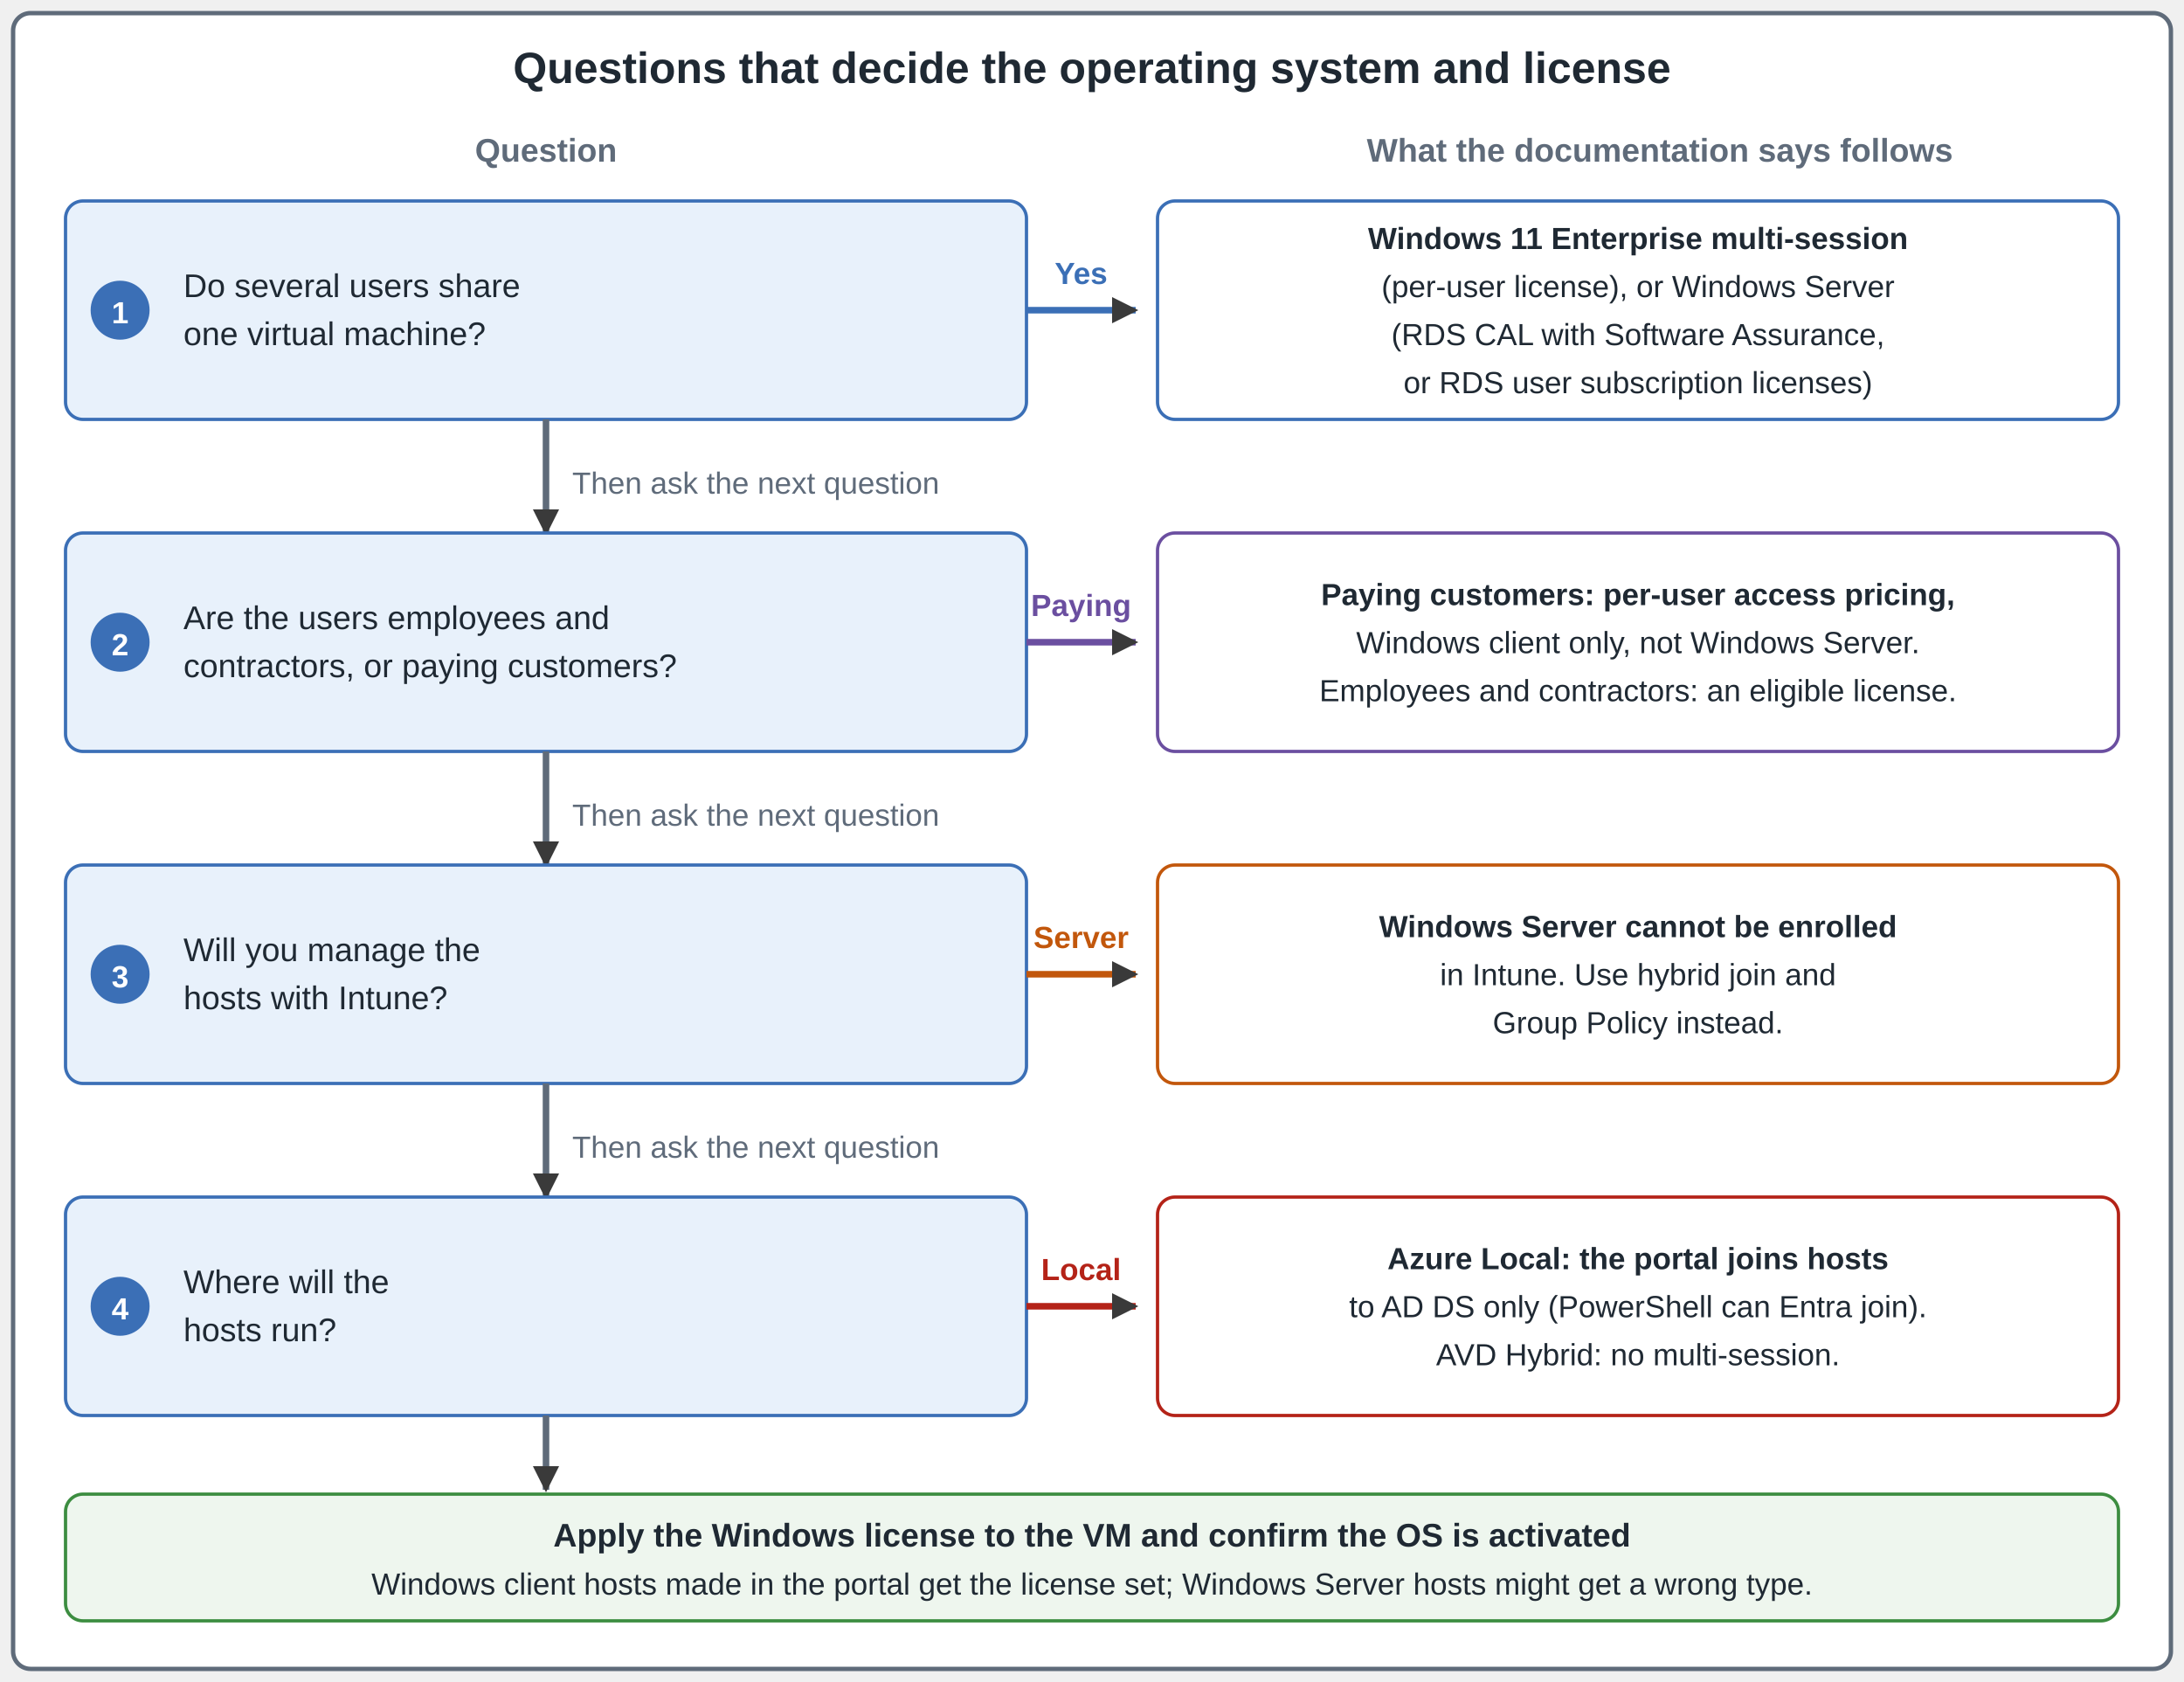
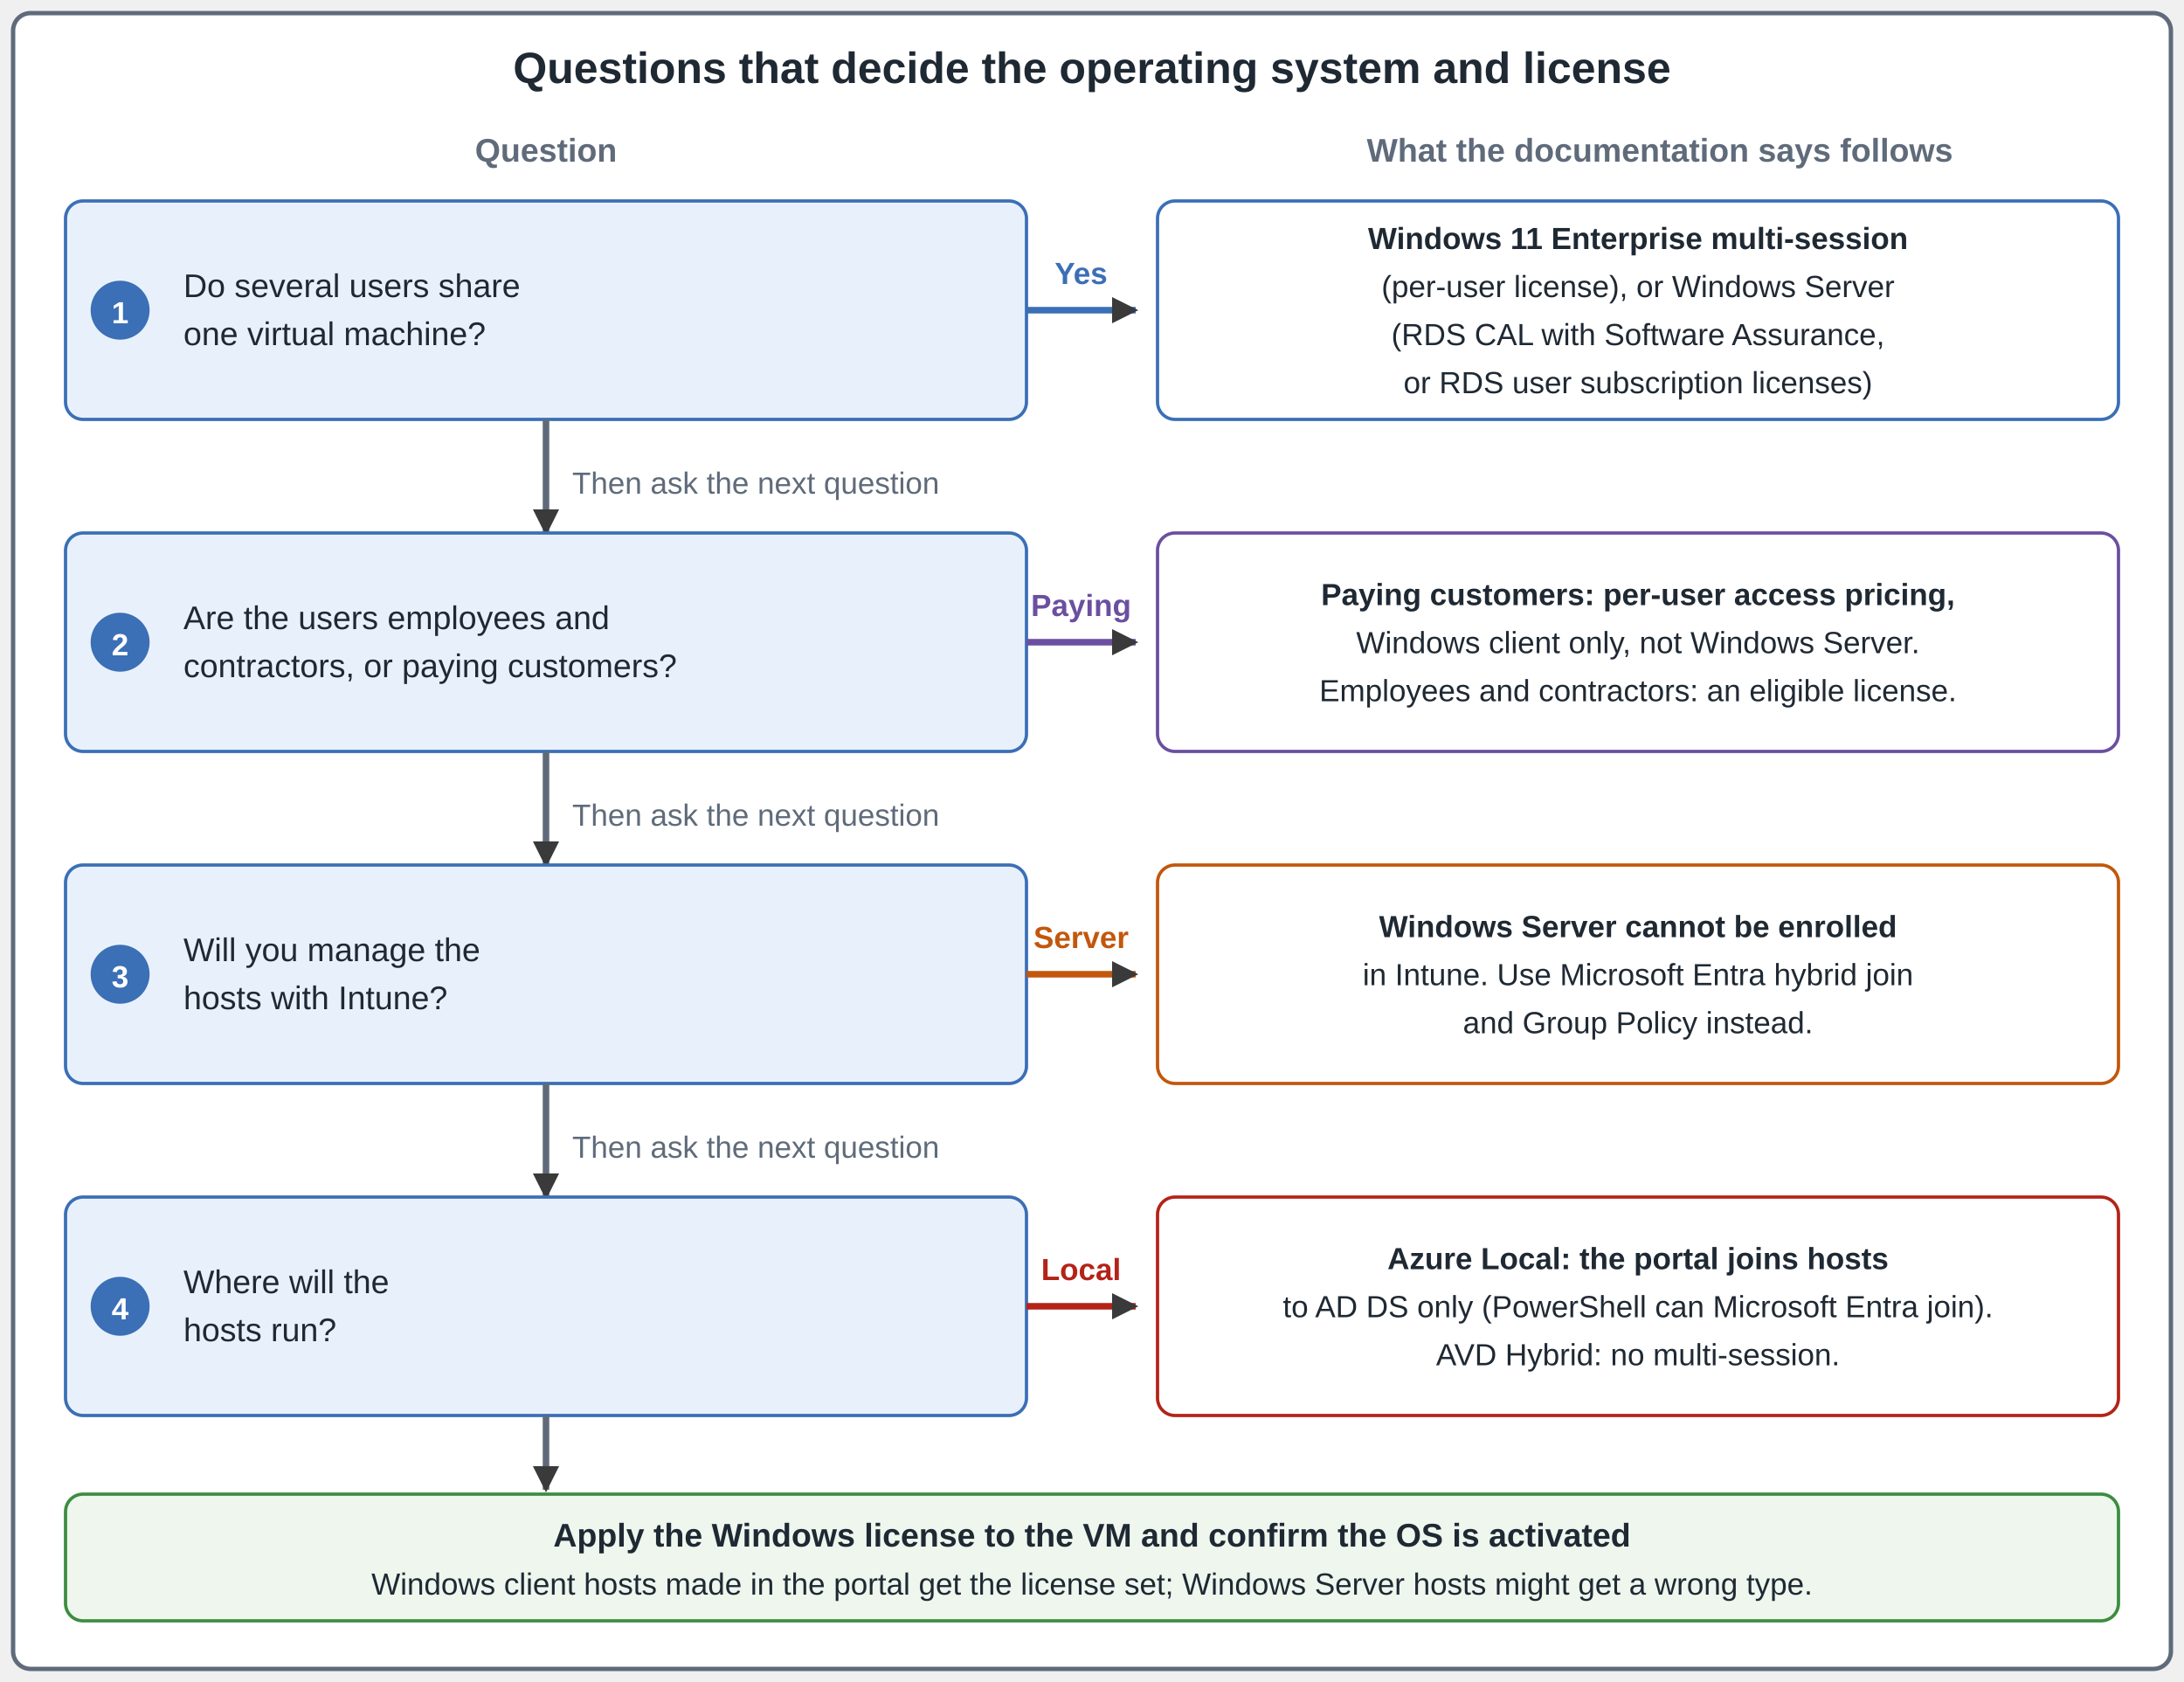
<svg xmlns="http://www.w3.org/2000/svg" viewBox="0 0 1000 770" width="1000" height="770" role="img" aria-labelledby="t d" font-family="Segoe UI, Arial, sans-serif">
  <defs>
    <marker id="arr" viewBox="0 0 10 10" refX="9" refY="5" markerWidth="4" markerHeight="4" orient="auto">
      <path d="M0,0 L10,5 L0,10 z" fill="#3a3a3a" />
    </marker>
  </defs>
  <rect x="6" y="6" width="988" height="758" rx="8" fill="#ffffff" stroke="#5f6b7a" stroke-width="2" />
  <text x="500" y="38" font-size="20" font-weight="600" text-anchor="middle" fill="#1f2933">Questions that decide the operating system and license</text>
  <text x="250" y="74" font-size="15" font-weight="600" text-anchor="middle" fill="#5f6b7a">Question</text>
  <text x="760" y="74" font-size="15" font-weight="600" text-anchor="middle" fill="#5f6b7a">What the documentation says follows</text>
  <rect x="30" y="92" width="440" height="100" rx="8" fill="#e8f1fb" stroke="#3b6fb6" stroke-width="1.5" />
  <rect x="42" y="129" width="26" height="26" rx="13" fill="#3b6fb6" stroke="#3b6fb6" stroke-width="1" />
  <text x="55" y="148" font-size="14" font-weight="600" text-anchor="middle" fill="#ffffff">1</text>
  <text x="84" y="136" font-size="15" text-anchor="start" fill="#1f2933">Do several users share</text>
  <text x="84" y="158" font-size="15" text-anchor="start" fill="#1f2933">one virtual machine?</text>
  <line x1="470" y1="142" x2="520" y2="142" stroke="#3b6fb6" stroke-width="3" marker-end="url(#arr)" />
  <text x="495" y="130" font-size="14" font-weight="600" text-anchor="middle" fill="#3b6fb6">Yes</text>
  <rect x="530" y="92" width="440" height="100" rx="8" fill="#ffffff" stroke="#3b6fb6" stroke-width="1.5" />
  <text x="750" y="114" font-size="14" font-weight="600" text-anchor="middle" fill="#1f2933">Windows 11 Enterprise multi-session</text>
  <text x="750" y="136" font-size="14" text-anchor="middle" fill="#1f2933">(per-user license), or Windows Server</text>
  <text x="750" y="158" font-size="14" text-anchor="middle" fill="#1f2933">(RDS CAL with Software Assurance,</text>
  <text x="750" y="180" font-size="14" text-anchor="middle" fill="#1f2933">or RDS user subscription licenses)</text>
  <line x1="250" y1="192" x2="250" y2="244" stroke="#5f6b7a" stroke-width="3" marker-end="url(#arr)" />
  <text x="262" y="226" font-size="14" text-anchor="start" fill="#5f6b7a">Then ask the next question</text>
  <rect x="30" y="244" width="440" height="100" rx="8" fill="#e8f1fb" stroke="#3b6fb6" stroke-width="1.5" />
  <rect x="42" y="281" width="26" height="26" rx="13" fill="#3b6fb6" stroke="#3b6fb6" stroke-width="1" />
  <text x="55" y="300" font-size="14" font-weight="600" text-anchor="middle" fill="#ffffff">2</text>
  <text x="84" y="288" font-size="15" text-anchor="start" fill="#1f2933">Are the users employees and</text>
  <text x="84" y="310" font-size="15" text-anchor="start" fill="#1f2933">contractors, or paying customers?</text>
  <line x1="470" y1="294" x2="520" y2="294" stroke="#6b4fa0" stroke-width="3" marker-end="url(#arr)" />
  <text x="495" y="282" font-size="14" font-weight="600" text-anchor="middle" fill="#6b4fa0">Paying</text>
  <rect x="530" y="244" width="440" height="100" rx="8" fill="#ffffff" stroke="#6b4fa0" stroke-width="1.5" />
  <text x="750" y="277" font-size="14" font-weight="600" text-anchor="middle" fill="#1f2933">Paying customers: per-user access pricing,</text>
  <text x="750" y="299" font-size="14" text-anchor="middle" fill="#1f2933">Windows client only, not Windows Server.</text>
  <text x="750" y="321" font-size="14" text-anchor="middle" fill="#1f2933">Employees and contractors: an eligible license.</text>
  <line x1="250" y1="344" x2="250" y2="396" stroke="#5f6b7a" stroke-width="3" marker-end="url(#arr)" />
  <text x="262" y="378" font-size="14" text-anchor="start" fill="#5f6b7a">Then ask the next question</text>
  <rect x="30" y="396" width="440" height="100" rx="8" fill="#e8f1fb" stroke="#3b6fb6" stroke-width="1.5" />
  <rect x="42" y="433" width="26" height="26" rx="13" fill="#3b6fb6" stroke="#3b6fb6" stroke-width="1" />
  <text x="55" y="452" font-size="14" font-weight="600" text-anchor="middle" fill="#ffffff">3</text>
  <text x="84" y="440" font-size="15" text-anchor="start" fill="#1f2933">Will you manage the</text>
  <text x="84" y="462" font-size="15" text-anchor="start" fill="#1f2933">hosts with Intune?</text>
  <line x1="470" y1="446" x2="520" y2="446" stroke="#c2570c" stroke-width="3" marker-end="url(#arr)" />
  <text x="495" y="434" font-size="14" font-weight="600" text-anchor="middle" fill="#c2570c">Server</text>
  <rect x="530" y="396" width="440" height="100" rx="8" fill="#ffffff" stroke="#c2570c" stroke-width="1.5" />
  <text x="750" y="429" font-size="14" font-weight="600" text-anchor="middle" fill="#1f2933">Windows Server cannot be enrolled</text>
-   <text x="750" y="451" font-size="14" text-anchor="middle" fill="#1f2933">in Intune. Use hybrid join and</text>
-   <text x="750" y="473" font-size="14" text-anchor="middle" fill="#1f2933">Group Policy instead.</text>
+   <text x="750" y="451" font-size="14" text-anchor="middle" fill="#1f2933">in Intune. Use Microsoft Entra hybrid join</text>
+   <text x="750" y="473" font-size="14" text-anchor="middle" fill="#1f2933">and Group Policy instead.</text>
  <line x1="250" y1="496" x2="250" y2="548" stroke="#5f6b7a" stroke-width="3" marker-end="url(#arr)" />
  <text x="262" y="530" font-size="14" text-anchor="start" fill="#5f6b7a">Then ask the next question</text>
  <rect x="30" y="548" width="440" height="100" rx="8" fill="#e8f1fb" stroke="#3b6fb6" stroke-width="1.5" />
  <rect x="42" y="585" width="26" height="26" rx="13" fill="#3b6fb6" stroke="#3b6fb6" stroke-width="1" />
  <text x="55" y="604" font-size="14" font-weight="600" text-anchor="middle" fill="#ffffff">4</text>
  <text x="84" y="592" font-size="15" text-anchor="start" fill="#1f2933">Where will the</text>
  <text x="84" y="614" font-size="15" text-anchor="start" fill="#1f2933">hosts run?</text>
  <line x1="470" y1="598" x2="520" y2="598" stroke="#b42318" stroke-width="3" marker-end="url(#arr)" />
  <text x="495" y="586" font-size="14" font-weight="600" text-anchor="middle" fill="#b42318">Local</text>
  <rect x="530" y="548" width="440" height="100" rx="8" fill="#ffffff" stroke="#b42318" stroke-width="1.5" />
  <text x="750" y="581" font-size="14" font-weight="600" text-anchor="middle" fill="#1f2933">Azure Local: the portal joins hosts</text>
-   <text x="750" y="603" font-size="14" text-anchor="middle" fill="#1f2933">to AD DS only (PowerShell can Entra join).</text>
+   <text x="750" y="603" font-size="14" text-anchor="middle" fill="#1f2933">to AD DS only (PowerShell can Microsoft Entra join).</text>
  <text x="750" y="625" font-size="14" text-anchor="middle" fill="#1f2933">AVD Hybrid: no multi-session.</text>
  <line x1="250" y1="648" x2="250" y2="682" stroke="#5f6b7a" stroke-width="3" marker-end="url(#arr)" />
  <rect x="30" y="684" width="940" height="58" rx="8" fill="#eef6ee" stroke="#3c8d40" stroke-width="1.5" />
  <text x="500" y="708" font-size="15" font-weight="600" text-anchor="middle" fill="#1f2933">Apply the Windows license to the VM and confirm the OS is activated</text>
  <text x="500" y="730" font-size="14" text-anchor="middle" fill="#1f2933">Windows client hosts made in the portal get the license set; Windows Server hosts might get a wrong type.</text>
</svg>
